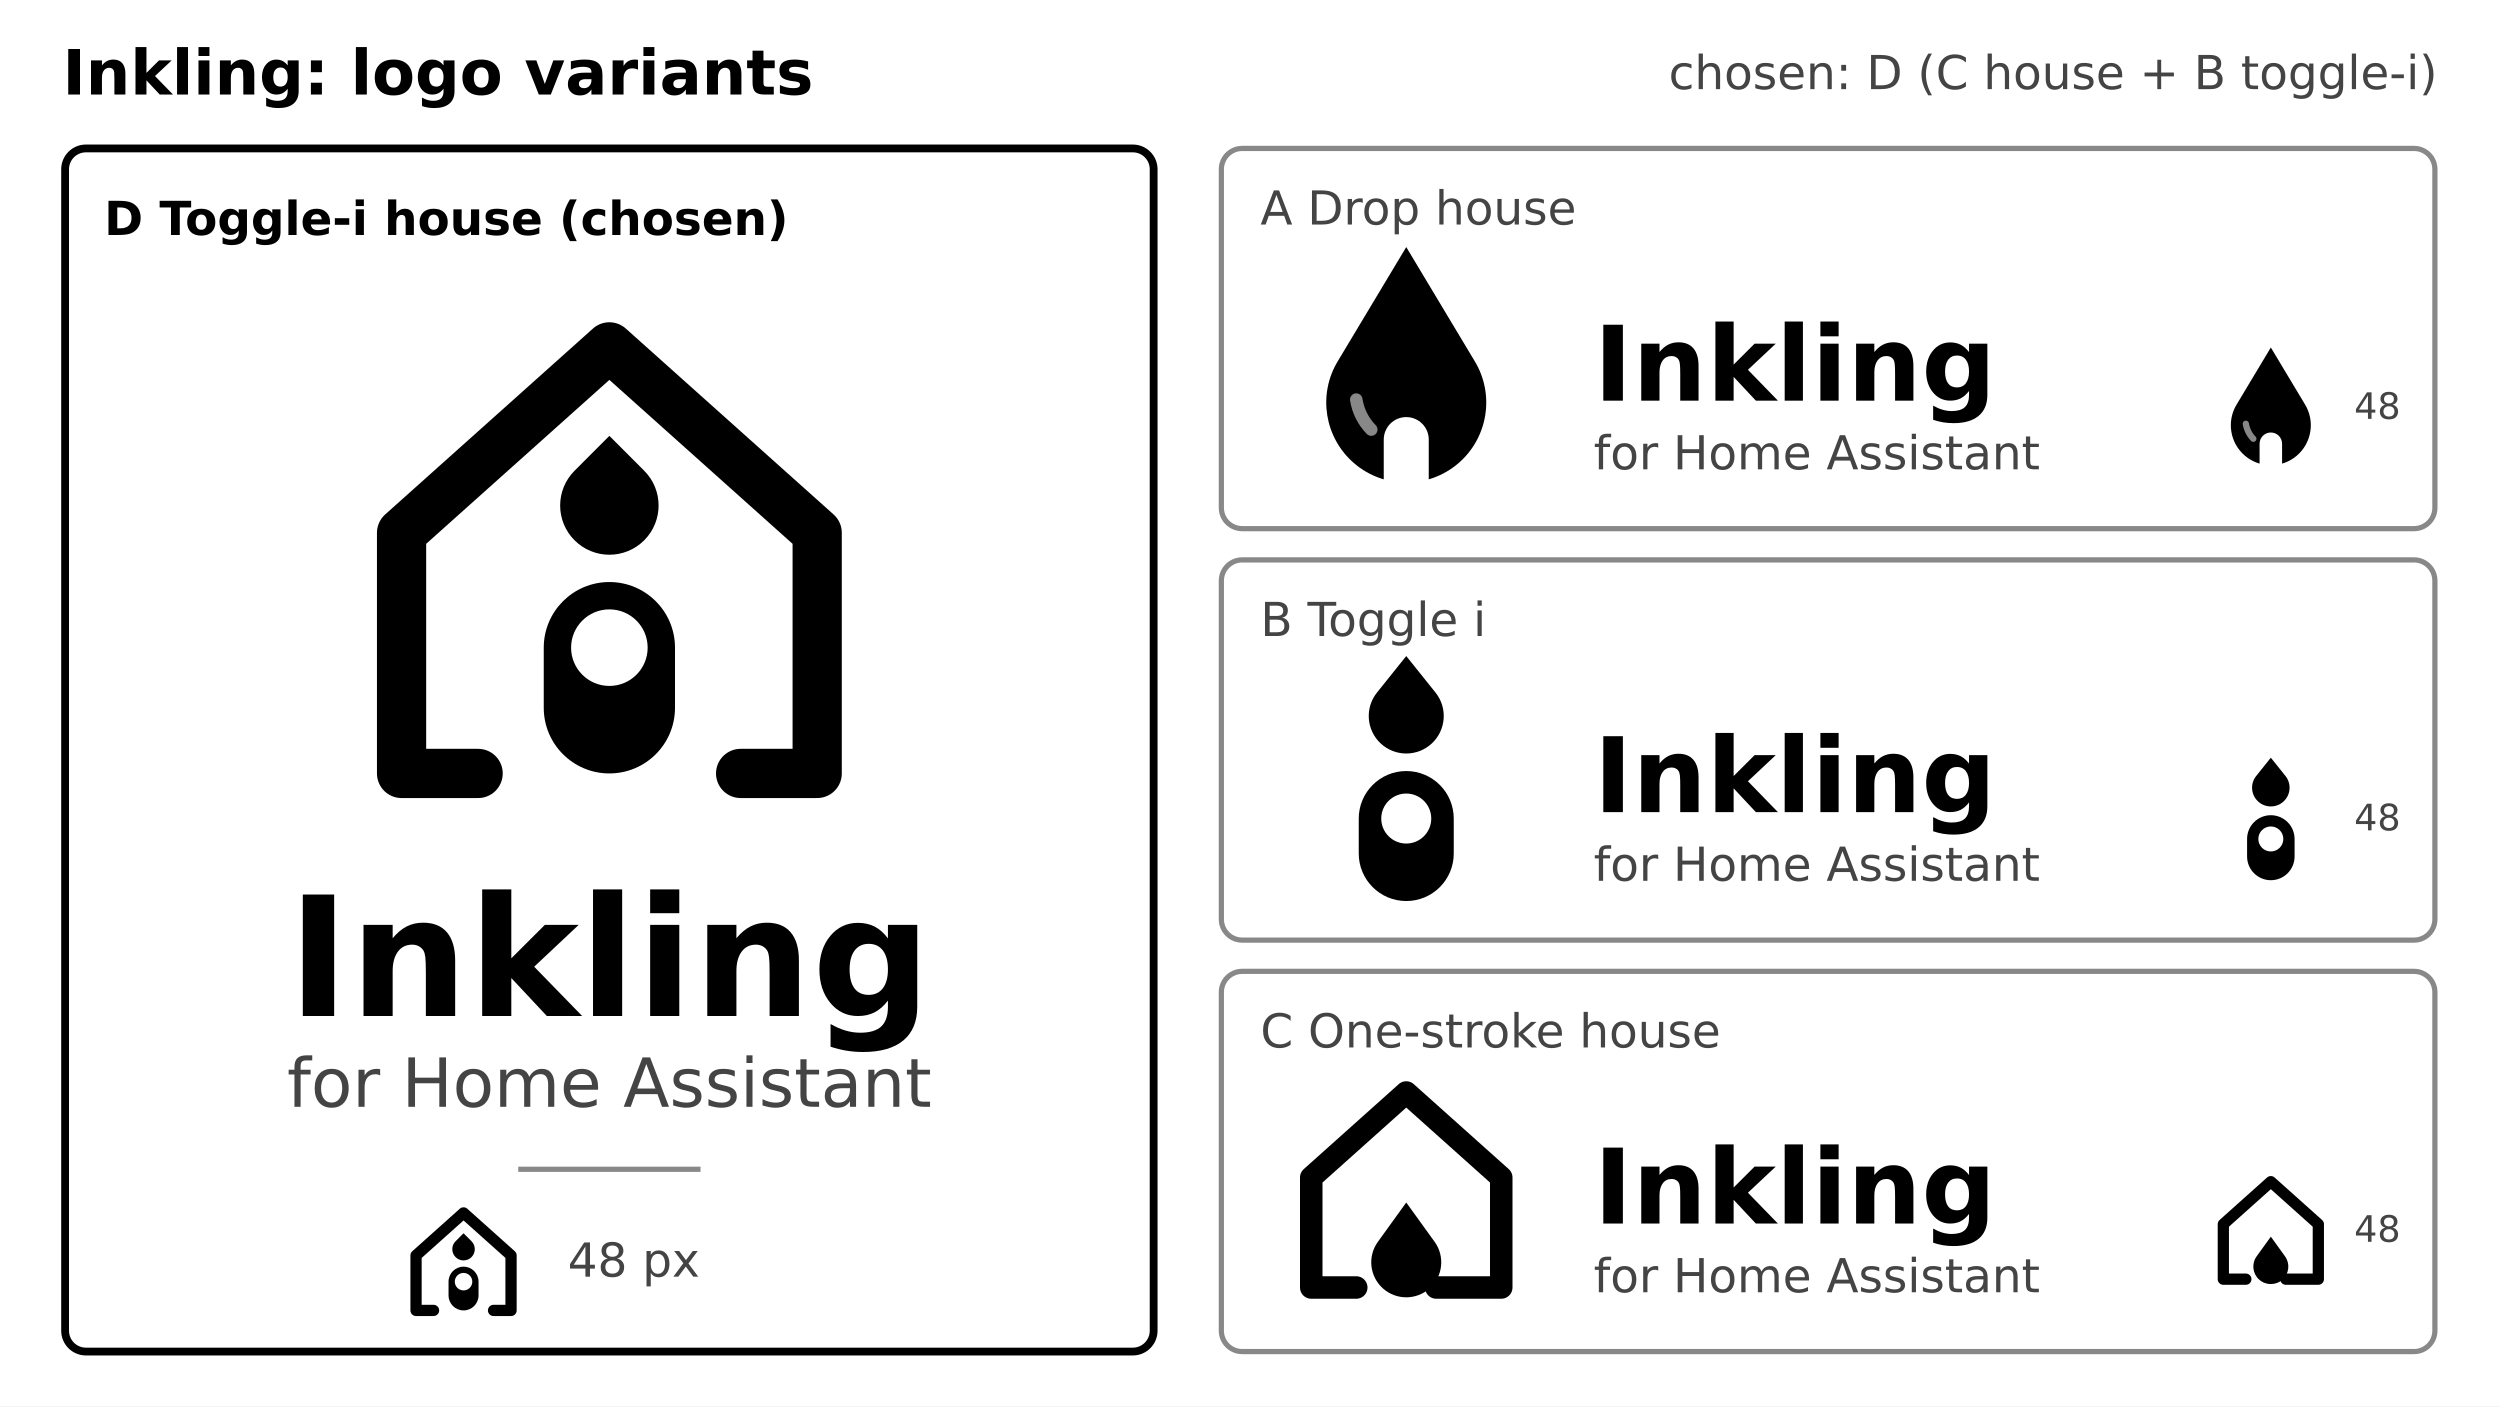
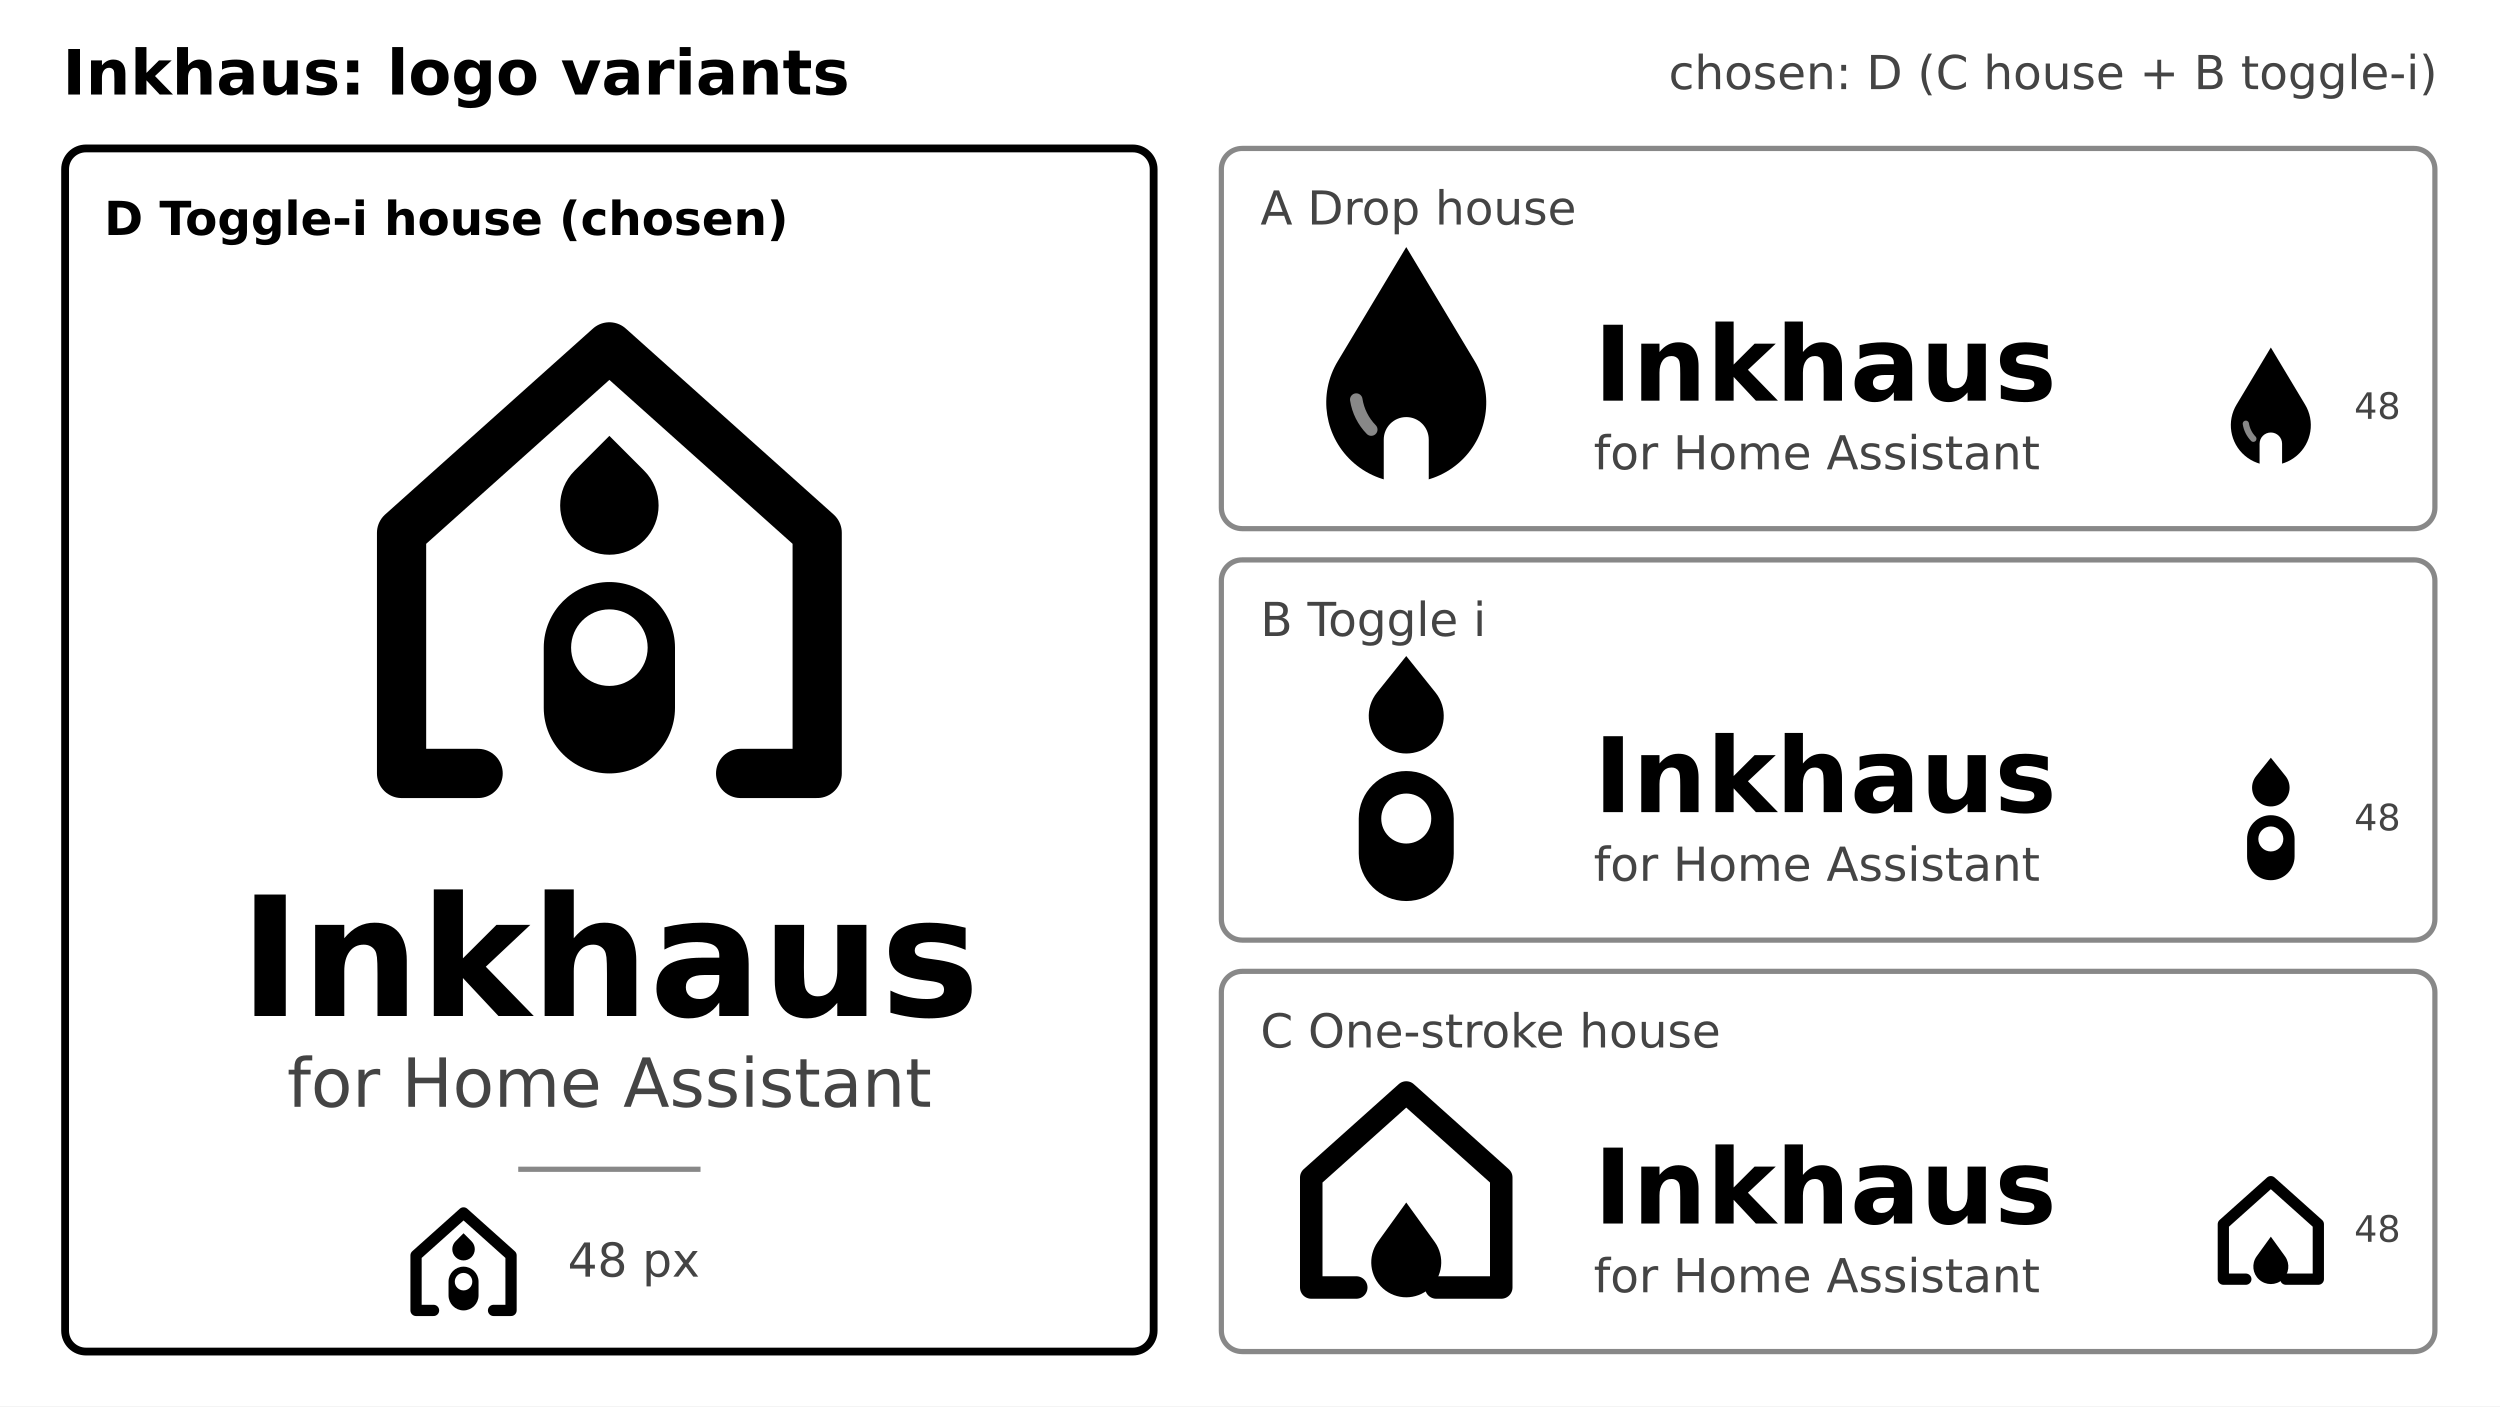
<svg xmlns="http://www.w3.org/2000/svg" xmlns:xlink="http://www.w3.org/1999/xlink" width="960" height="540" viewBox="0 0 960 540" font-family="DejaVu Sans">
  <defs>
    <symbol id="m-a" viewBox="0 0 100 100">
      <path d="M50 3 L77.3 48.5 A32 32 0 1 1 22.7 48.5 Z" fill="#000" />
      <path d="M41 100 V80 a9 9 0 0 1 18 0 V100 Z" fill="#fff" />
      <path d="M30 68 A22 22 0 0 0 36 80" fill="none" stroke="#888" stroke-width="5" stroke-linecap="round" transform="translate(0,-4)" />
    </symbol>
    <symbol id="m-b" viewBox="0 0 100 100">
      <path d="M50 2 L61.7 16.6 A15 15 0 1 1 38.3 16.6 Z" fill="#000" />
      <rect x="31" y="48" width="38" height="52" rx="19" fill="#000" />
      <circle cx="50" cy="67" r="10" fill="#fff" />
    </symbol>
    <symbol id="m-c" viewBox="0 0 100 100">
      <path d="M62 90 H88 V46 L50 12 L12 46 V90 H30" fill="none" stroke="#000" stroke-width="9" stroke-linejoin="round" stroke-linecap="round" />
      <path d="M50 56 L61.4 71.8 A14 14 0 1 1 38.6 71.8 Z" fill="#000" />
    </symbol>
    <symbol id="m-d" viewBox="0 0 100 100">
      <path d="M74 90 H88 V46 L50 12 L12 46 V90 H26" fill="none" stroke="#000" stroke-width="9" stroke-linejoin="round" stroke-linecap="round" />
      <path d="M50 28.27 L56.36 34.64 A9 9 0 1 1 43.64 34.64 Z" fill="#000" />
      <rect x="38" y="55" width="24" height="35" rx="12" fill="#000" />
      <circle cx="50" cy="67" r="7" fill="#fff" />
    </symbol>
  </defs>
  <rect width="960" height="540" fill="#fff" />
-   <text x="24" y="28" font-size="24" font-weight="bold" fill="#000" dominant-baseline="central">Inkling: logo variants</text>
+   <text x="24" y="28" font-size="24" font-weight="bold" fill="#000" dominant-baseline="central">Inkhaus: logo variants</text>
  <text x="936" y="28" font-size="18" fill="#444" text-anchor="end" dominant-baseline="central">chosen: D (C house + B toggle-i)</text>
  <g id="p-d" transform="translate(24,56)">
    <rect x="1" y="1" width="418" height="462" rx="8" fill="#fff" stroke="#000" stroke-width="3" />
    <text x="16" y="28" font-size="18" font-weight="bold" fill="#000" dominant-baseline="central">D  Toggle-i house (chosen)</text>
    <use xlink:href="#m-d" href="#m-d" x="105" y="52" width="210" height="210" />
-     <text x="210" y="312" font-size="64" font-weight="bold" fill="#000" text-anchor="middle" dominant-baseline="central">Inkling</text>
+     <text x="210" y="312" font-size="64" font-weight="bold" fill="#000" text-anchor="middle" dominant-baseline="central">Inkhaus</text>
    <text x="210" y="360" font-size="26" fill="#444" text-anchor="middle" dominant-baseline="central">for Home Assistant</text>
    <rect x="175" y="392" width="70" height="2" fill="#888" />
    <use xlink:href="#m-d" href="#m-d" x="130" y="404" width="48" height="48" />
    <text x="194" y="428" font-size="18" fill="#444" dominant-baseline="central">48 px</text>
  </g>
  <g id="p-a" transform="translate(468,56)">
    <rect x="1" y="1" width="466" height="146" rx="8" fill="#fff" stroke="#888" stroke-width="2" />
    <text x="16" y="24" font-size="18" fill="#444" dominant-baseline="central">A  Drop house</text>
    <use xlink:href="#m-a" href="#m-a" x="24" y="36" width="96" height="96" />
-     <text x="144" y="84" font-size="40" font-weight="bold" fill="#000" dominant-baseline="central">Inkling</text>
+     <text x="144" y="84" font-size="40" font-weight="bold" fill="#000" dominant-baseline="central">Inkhaus</text>
    <text x="144" y="118" font-size="18" fill="#444" dominant-baseline="central">for Home Assistant</text>
    <use xlink:href="#m-a" href="#m-a" x="380" y="76" width="48" height="48" />
    <text x="436" y="100" font-size="14" fill="#444" dominant-baseline="central">48</text>
  </g>
  <g id="p-b" transform="translate(468,214)">
    <rect x="1" y="1" width="466" height="146" rx="8" fill="#fff" stroke="#888" stroke-width="2" />
    <text x="16" y="24" font-size="18" fill="#444" dominant-baseline="central">B  Toggle i</text>
    <use xlink:href="#m-b" href="#m-b" x="24" y="36" width="96" height="96" />
-     <text x="144" y="84" font-size="40" font-weight="bold" fill="#000" dominant-baseline="central">Inkling</text>
+     <text x="144" y="84" font-size="40" font-weight="bold" fill="#000" dominant-baseline="central">Inkhaus</text>
    <text x="144" y="118" font-size="18" fill="#444" dominant-baseline="central">for Home Assistant</text>
    <use xlink:href="#m-b" href="#m-b" x="380" y="76" width="48" height="48" />
    <text x="436" y="100" font-size="14" fill="#444" dominant-baseline="central">48</text>
  </g>
  <g id="p-c" transform="translate(468,372)">
    <rect x="1" y="1" width="466" height="146" rx="8" fill="#fff" stroke="#888" stroke-width="2" />
    <text x="16" y="24" font-size="18" fill="#444" dominant-baseline="central">C  One-stroke house</text>
    <use xlink:href="#m-c" href="#m-c" x="24" y="36" width="96" height="96" />
-     <text x="144" y="84" font-size="40" font-weight="bold" fill="#000" dominant-baseline="central">Inkling</text>
+     <text x="144" y="84" font-size="40" font-weight="bold" fill="#000" dominant-baseline="central">Inkhaus</text>
    <text x="144" y="118" font-size="18" fill="#444" dominant-baseline="central">for Home Assistant</text>
    <use xlink:href="#m-c" href="#m-c" x="380" y="76" width="48" height="48" />
    <text x="436" y="100" font-size="14" fill="#444" dominant-baseline="central">48</text>
  </g>
</svg>
